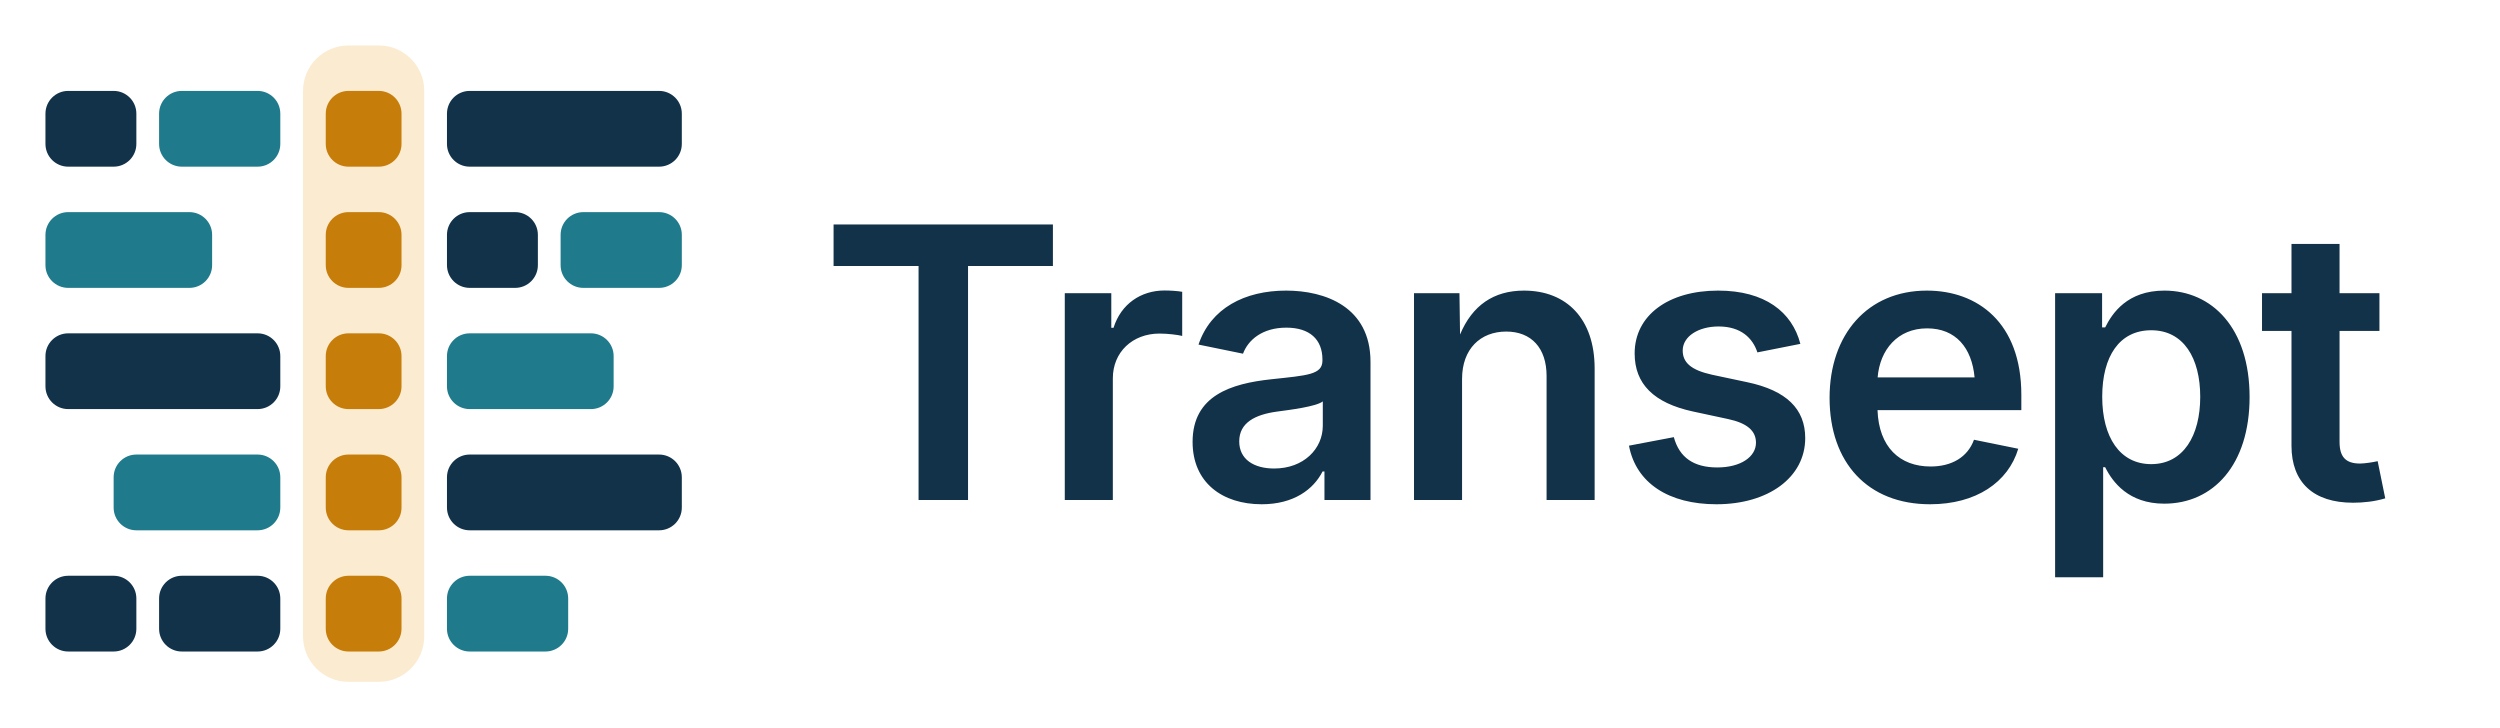
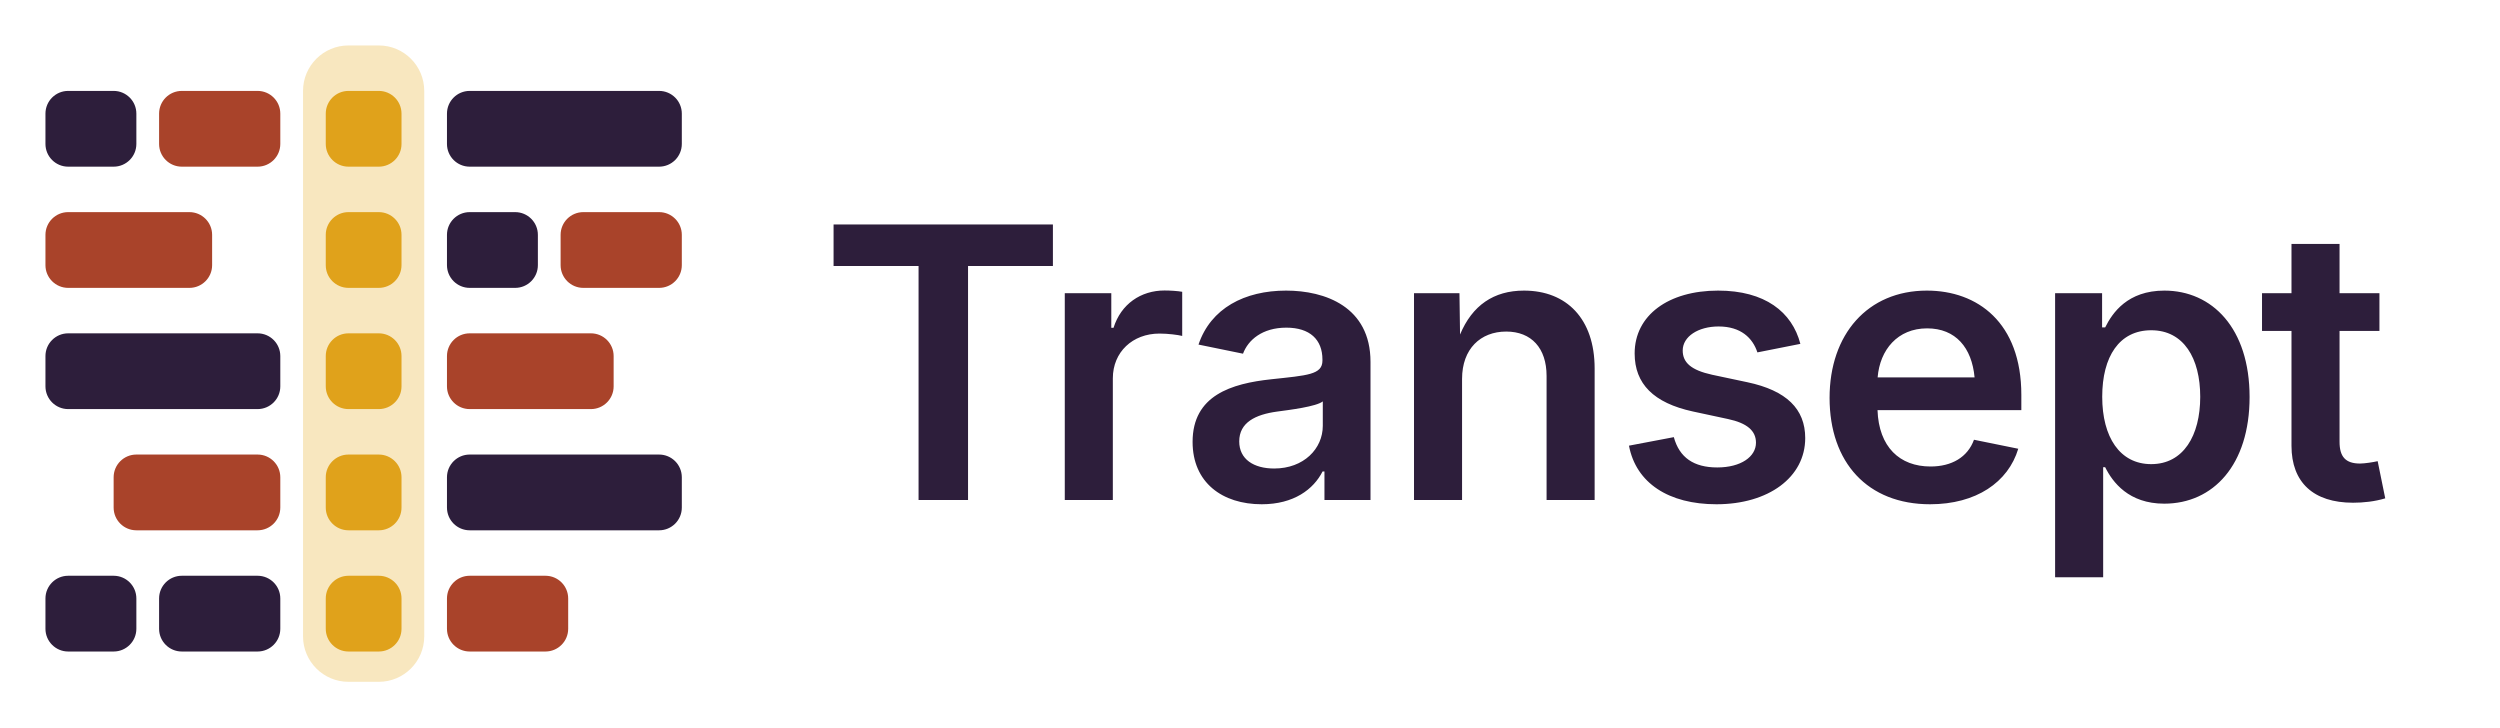
<svg xmlns="http://www.w3.org/2000/svg" viewBox="0 0 330 96" width="330" height="96">
-   <rect x="40" y="6" width="16" height="84" rx="6" fill="#FBEBD0" />
-   <rect x="6" y="12" width="12" height="10" rx="3" fill="#12324A" />
-   <rect x="21" y="12" width="16" height="10" rx="3" fill="#1F7A8C" />
-   <rect x="43" y="12" width="10" height="10" rx="3" fill="#C77D0A" />
-   <rect x="59" y="12" width="31" height="10" rx="3" fill="#12324A" />
-   <rect x="6" y="28" width="22" height="10" rx="3" fill="#1F7A8C" />
-   <rect x="43" y="28" width="10" height="10" rx="3" fill="#C77D0A" />
-   <rect x="59" y="28" width="12" height="10" rx="3" fill="#12324A" />
-   <rect x="74" y="28" width="16" height="10" rx="3" fill="#1F7A8C" />
-   <rect x="6" y="44" width="31" height="10" rx="3" fill="#12324A" />
-   <rect x="43" y="44" width="10" height="10" rx="3" fill="#C77D0A" />
-   <rect x="59" y="44" width="22" height="10" rx="3" fill="#1F7A8C" />
-   <rect x="15" y="60" width="22" height="10" rx="3" fill="#1F7A8C" />
-   <rect x="43" y="60" width="10" height="10" rx="3" fill="#C77D0A" />
-   <rect x="59" y="60" width="31" height="10" rx="3" fill="#12324A" />
-   <rect x="6" y="76" width="12" height="10" rx="3" fill="#12324A" />
-   <rect x="21" y="76" width="16" height="10" rx="3" fill="#12324A" />
-   <rect x="43" y="76" width="10" height="10" rx="3" fill="#C77D0A" />
-   <rect x="59" y="76" width="16" height="10" rx="3" fill="#1F7A8C" />
-   <text x="108" y="66" font-family="Space Grotesk, Inter, Helvetica, Arial, sans-serif" font-size="50" font-weight="600" letter-spacing="-1" fill="#12324A">Transept</text>
+   <rect x="40" y="6" width="16" height="84" rx="6" fill="#F8E7BF" />
+   <rect x="6" y="12" width="12" height="10" rx="3" fill="#2D1E3B" />
+   <rect x="21" y="12" width="16" height="10" rx="3" fill="#A9432A" />
+   <rect x="43" y="12" width="10" height="10" rx="3" fill="#E0A21B" />
+   <rect x="59" y="12" width="31" height="10" rx="3" fill="#2D1E3B" />
+   <rect x="6" y="28" width="22" height="10" rx="3" fill="#A9432A" />
+   <rect x="43" y="28" width="10" height="10" rx="3" fill="#E0A21B" />
+   <rect x="59" y="28" width="12" height="10" rx="3" fill="#2D1E3B" />
+   <rect x="74" y="28" width="16" height="10" rx="3" fill="#A9432A" />
+   <rect x="6" y="44" width="31" height="10" rx="3" fill="#2D1E3B" />
+   <rect x="43" y="44" width="10" height="10" rx="3" fill="#E0A21B" />
+   <rect x="59" y="44" width="22" height="10" rx="3" fill="#A9432A" />
+   <rect x="15" y="60" width="22" height="10" rx="3" fill="#A9432A" />
+   <rect x="43" y="60" width="10" height="10" rx="3" fill="#E0A21B" />
+   <rect x="59" y="60" width="31" height="10" rx="3" fill="#2D1E3B" />
+   <rect x="6" y="76" width="12" height="10" rx="3" fill="#2D1E3B" />
+   <rect x="21" y="76" width="16" height="10" rx="3" fill="#2D1E3B" />
+   <rect x="43" y="76" width="10" height="10" rx="3" fill="#E0A21B" />
+   <rect x="59" y="76" width="16" height="10" rx="3" fill="#A9432A" />
+   <text x="108" y="66" font-family="Space Grotesk, Inter, Helvetica, Arial, sans-serif" font-size="50" font-weight="600" letter-spacing="-1" fill="#2D1E3B">Transept</text>
</svg>
